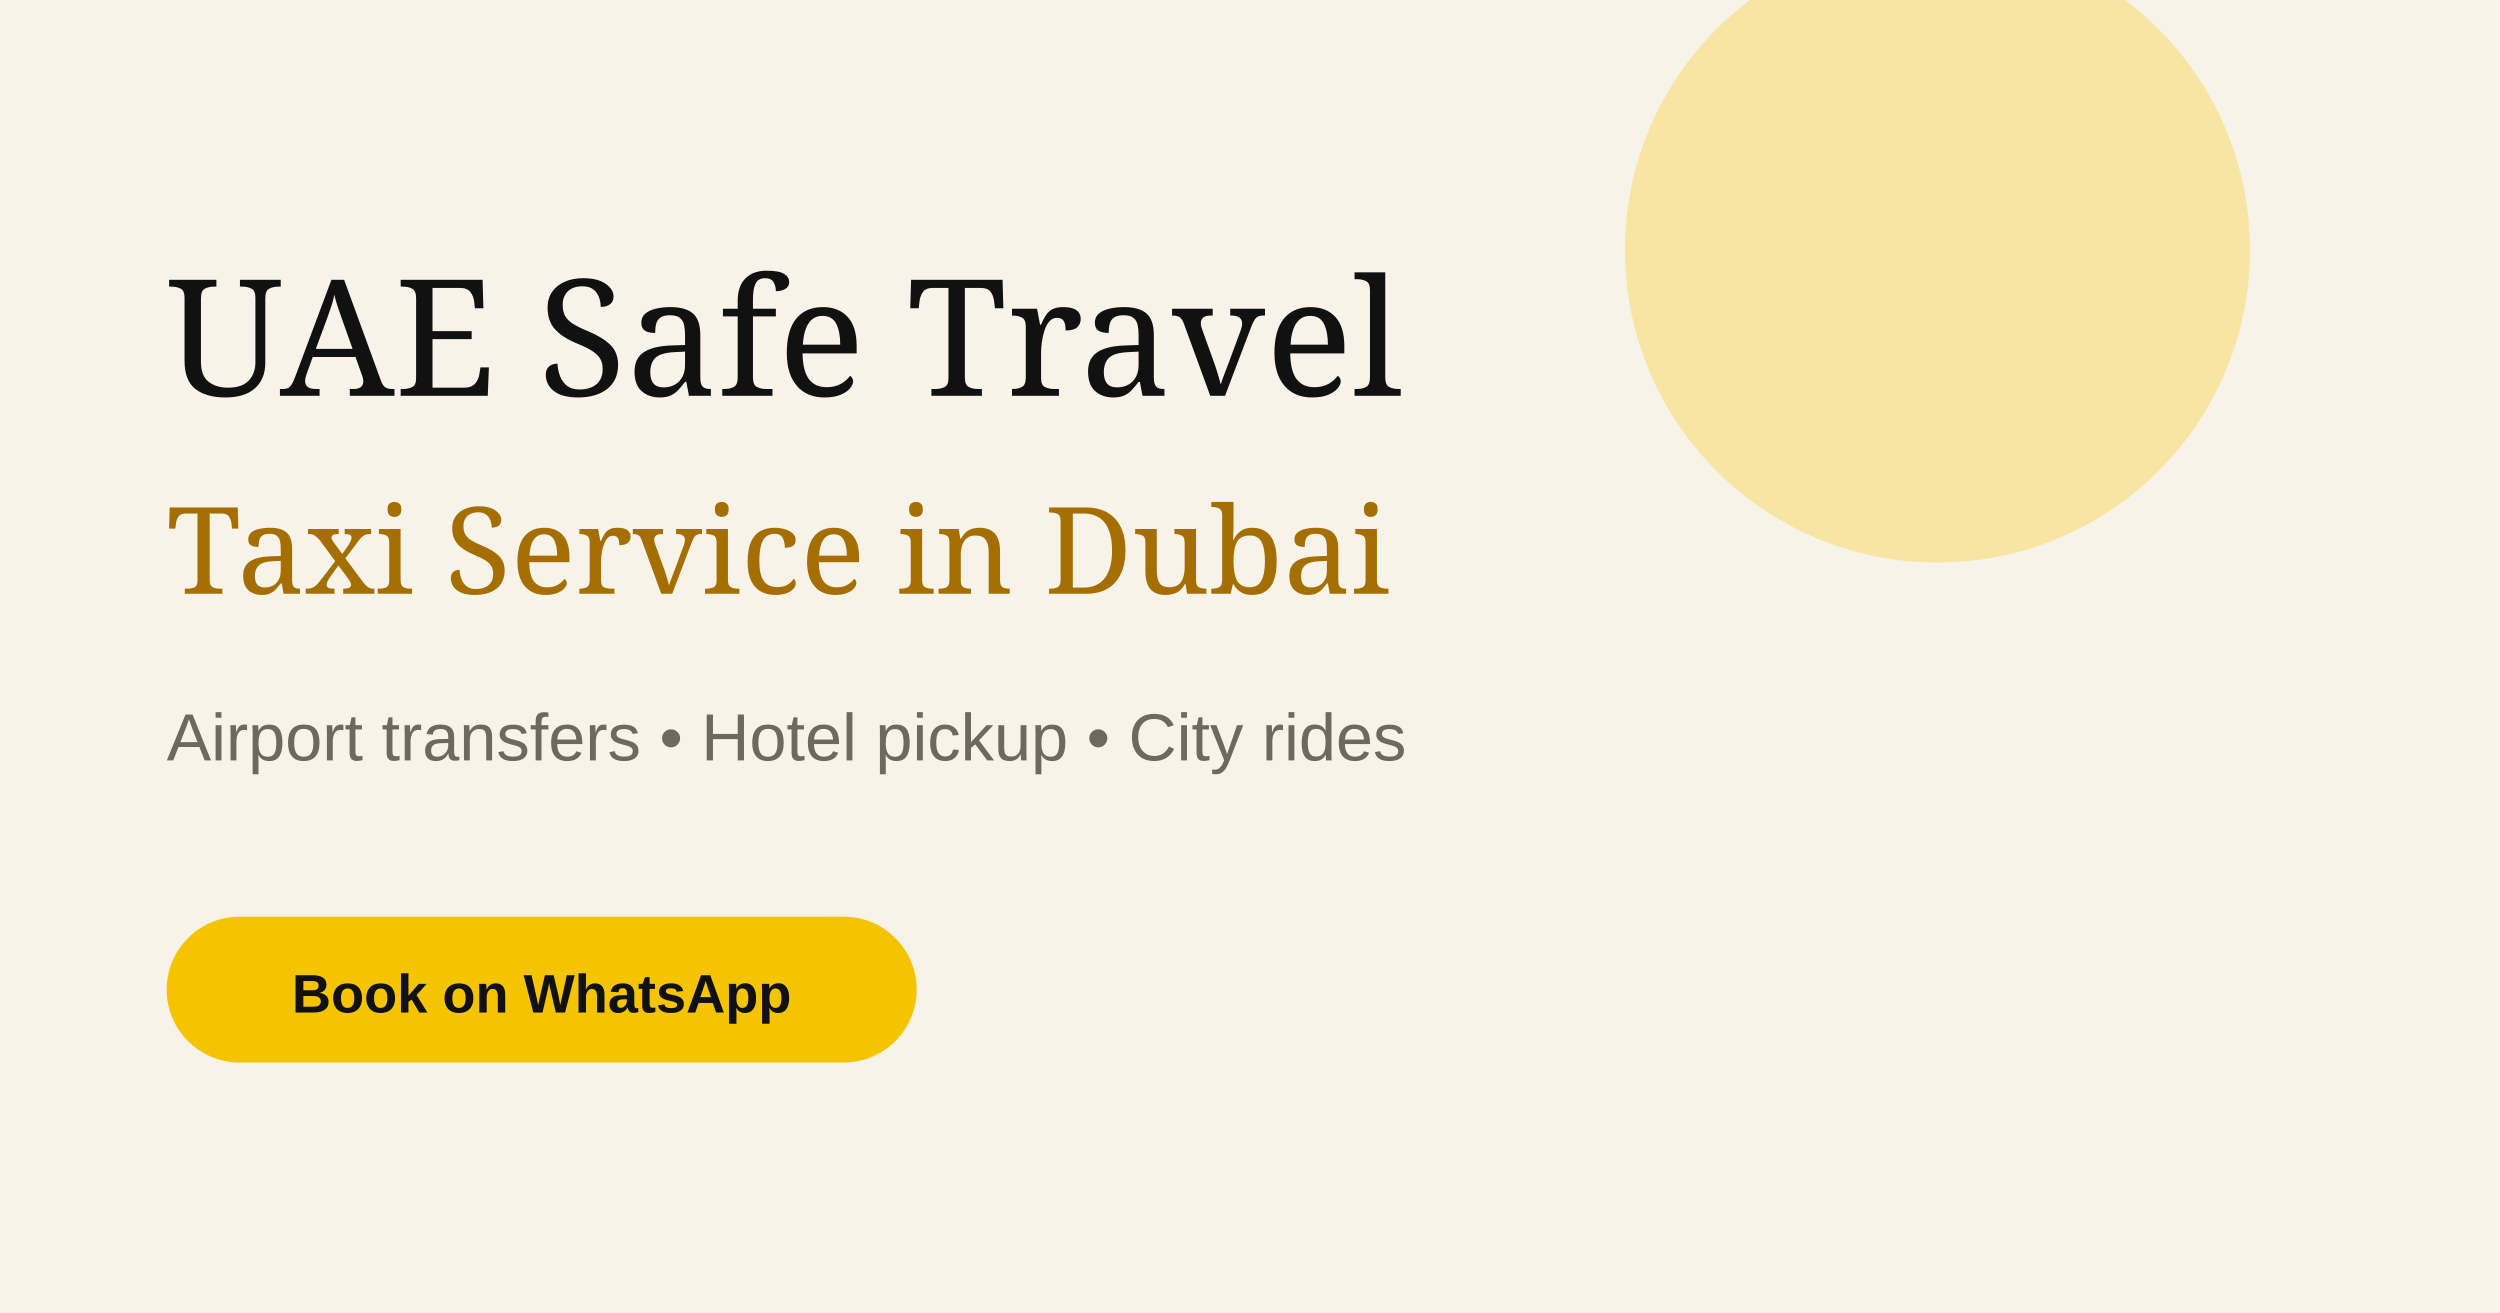
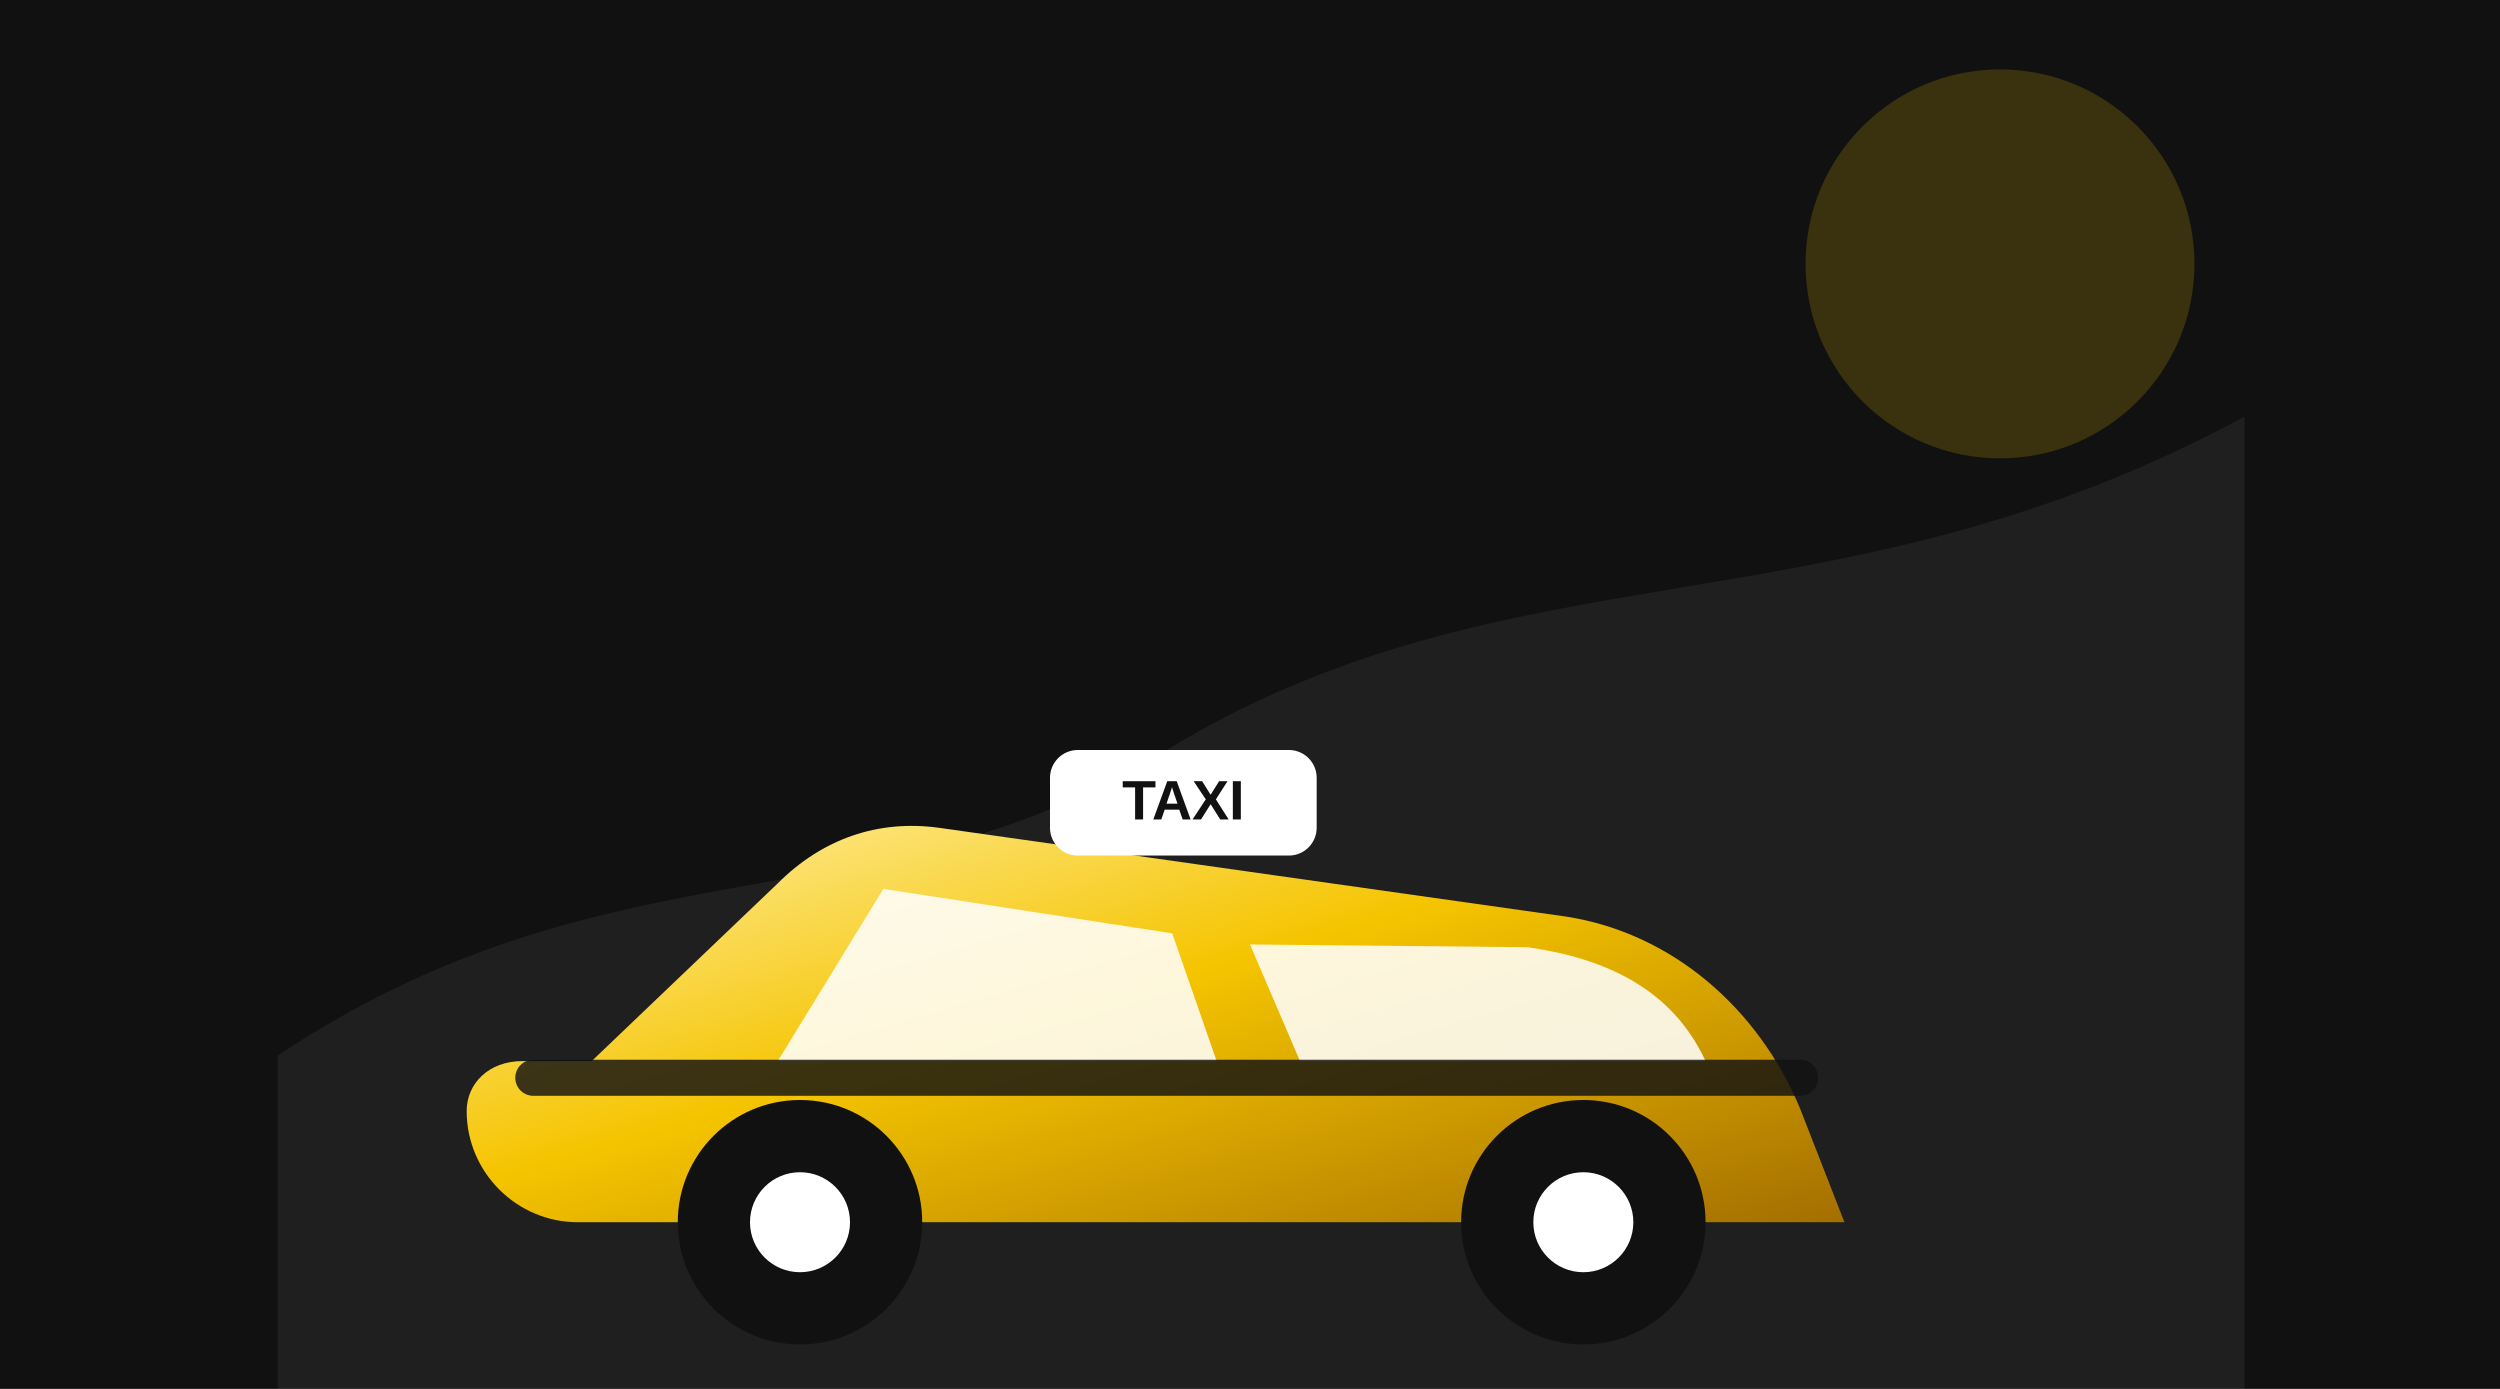
- <svg xmlns="http://www.w3.org/2000/svg" viewBox="0 0 1200 630">
-   <rect width="1200" height="630" fill="#f7f3e8" />
-   <circle cx="930" cy="120" r="150" fill="#f5c400" opacity=".30" />
-   <text x="80" y="190" font-family="Georgia, serif" font-size="78" fill="#111111">UAE Safe Travel</text>
-   <text x="80" y="285" font-family="Georgia, serif" font-size="58" fill="#a46f00">Taxi Service in Dubai</text>
-   <text x="80" y="365" font-family="Arial, sans-serif" font-size="32" fill="#6f695d">Airport transfers • Hotel pickup • City rides</text>
-   <rect x="80" y="440" width="360" height="70" rx="35" fill="#f5c400" />
-   <text x="260" y="486" text-anchor="middle" font-family="Arial, sans-serif" font-size="26" font-weight="900" fill="#111111">Book on WhatsApp</text>
+ <svg xmlns="http://www.w3.org/2000/svg" viewBox="0 0 900 500">
+   <defs>
+     <linearGradient id="g" x1="0" y1="0" x2="1" y2="1">
+       <stop offset="0%" stop-color="#fff0a8" />
+       <stop offset="45%" stop-color="#f5c400" />
+       <stop offset="100%" stop-color="#a46f00" />
+     </linearGradient>
+   </defs>
+   <rect width="900" height="500" fill="#111111" />
+   <circle cx="720" cy="95" r="70" fill="#f5c400" opacity=".18" />
+   <path d="M100 380C220 300 315 335 420 270C545 194 660 230 808 150V500H100Z" fill="#fff" opacity=".06" />
+   <g transform="translate(168 290)">
+     <path d="M45 92L112 28C128 12 148 5 170 8L396 40C434 46 465 73 480 109L496 150H40C18 150 0 132 0 110C0 100 8 92 20 92Z" fill="url(#g)" />
+     <path d="M150 30L112 92H270L254 46Z" fill="#fff" opacity=".86" />
+     <path d="M282 50L300 92H446C434 66 410 55 382 51Z" fill="#fff" opacity=".86" />
+     <rect x="210" y="-20" width="96" height="38" rx="10" fill="#fff" />
+     <text x="258" y="5" text-anchor="middle" font-size="20" font-family="Arial" font-weight="900" fill="#111">TAXI</text>
+     <circle cx="120" cy="150" r="44" fill="#111" />
+     <circle cx="120" cy="150" r="18" fill="#fff" />
+     <circle cx="402" cy="150" r="44" fill="#111" />
+     <circle cx="402" cy="150" r="18" fill="#fff" />
+     <path d="M24 98h456" stroke="#111" stroke-width="13" stroke-linecap="round" opacity=".82" />
+   </g>
</svg>
